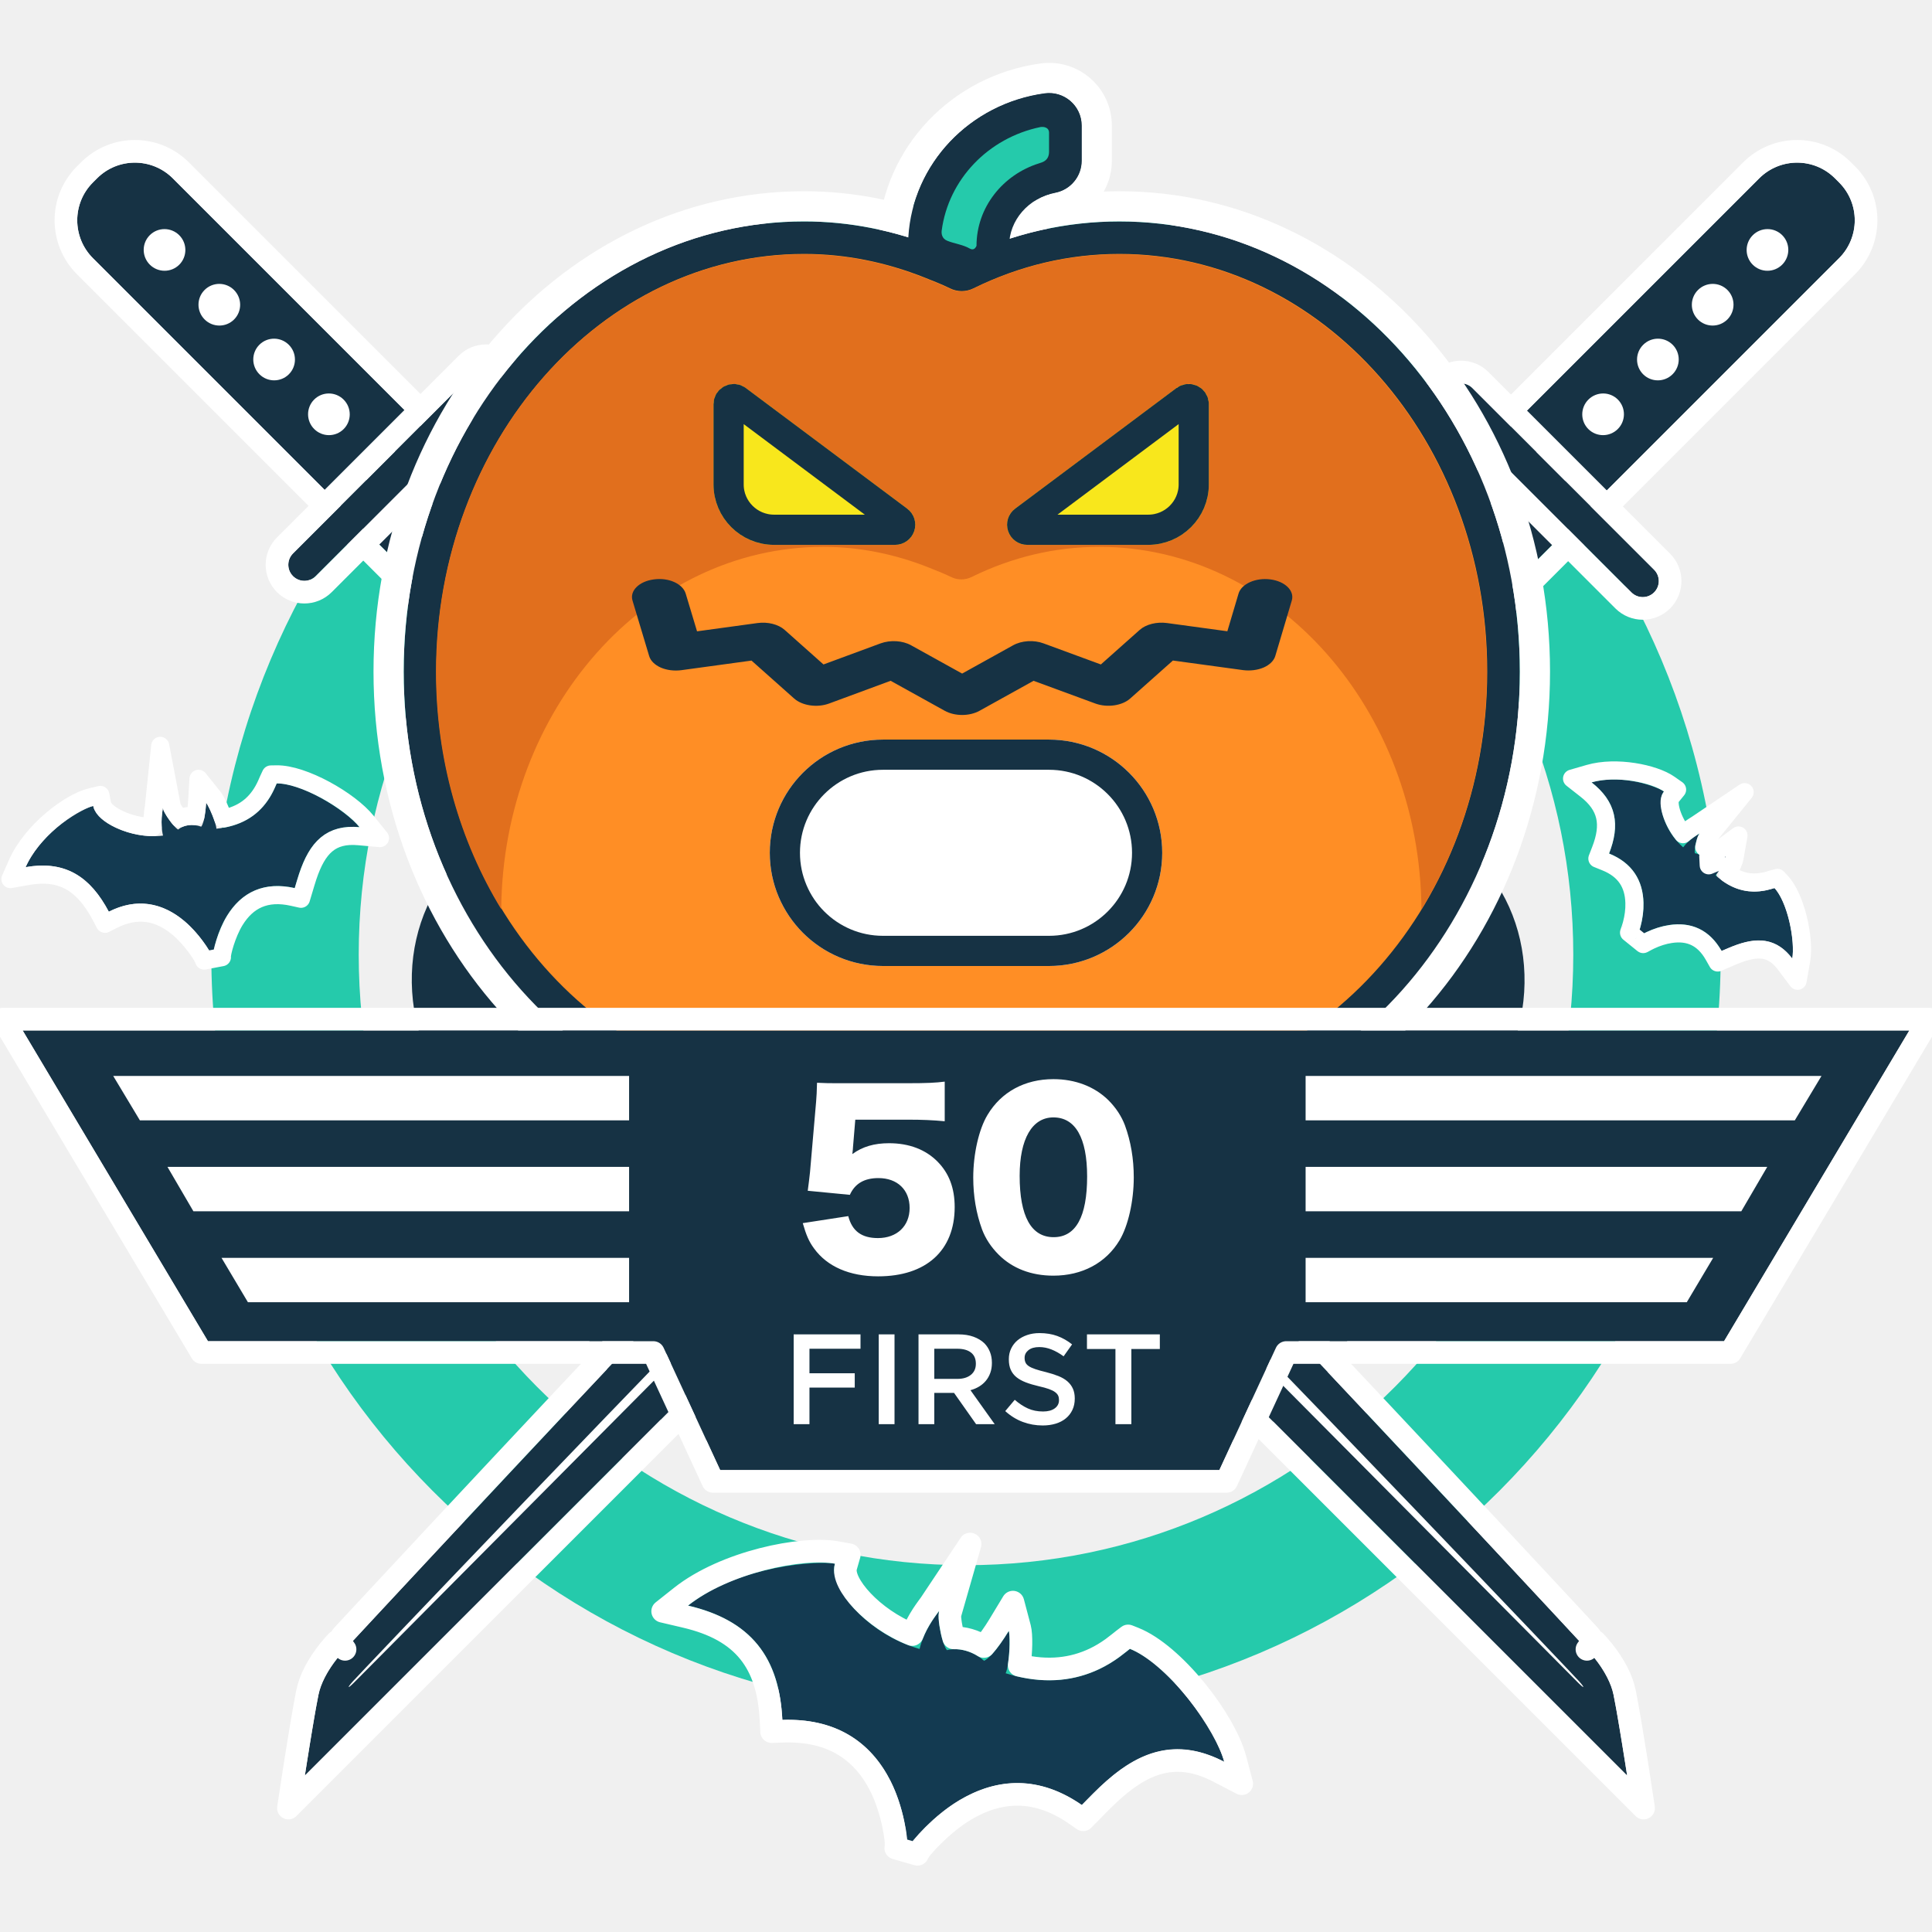
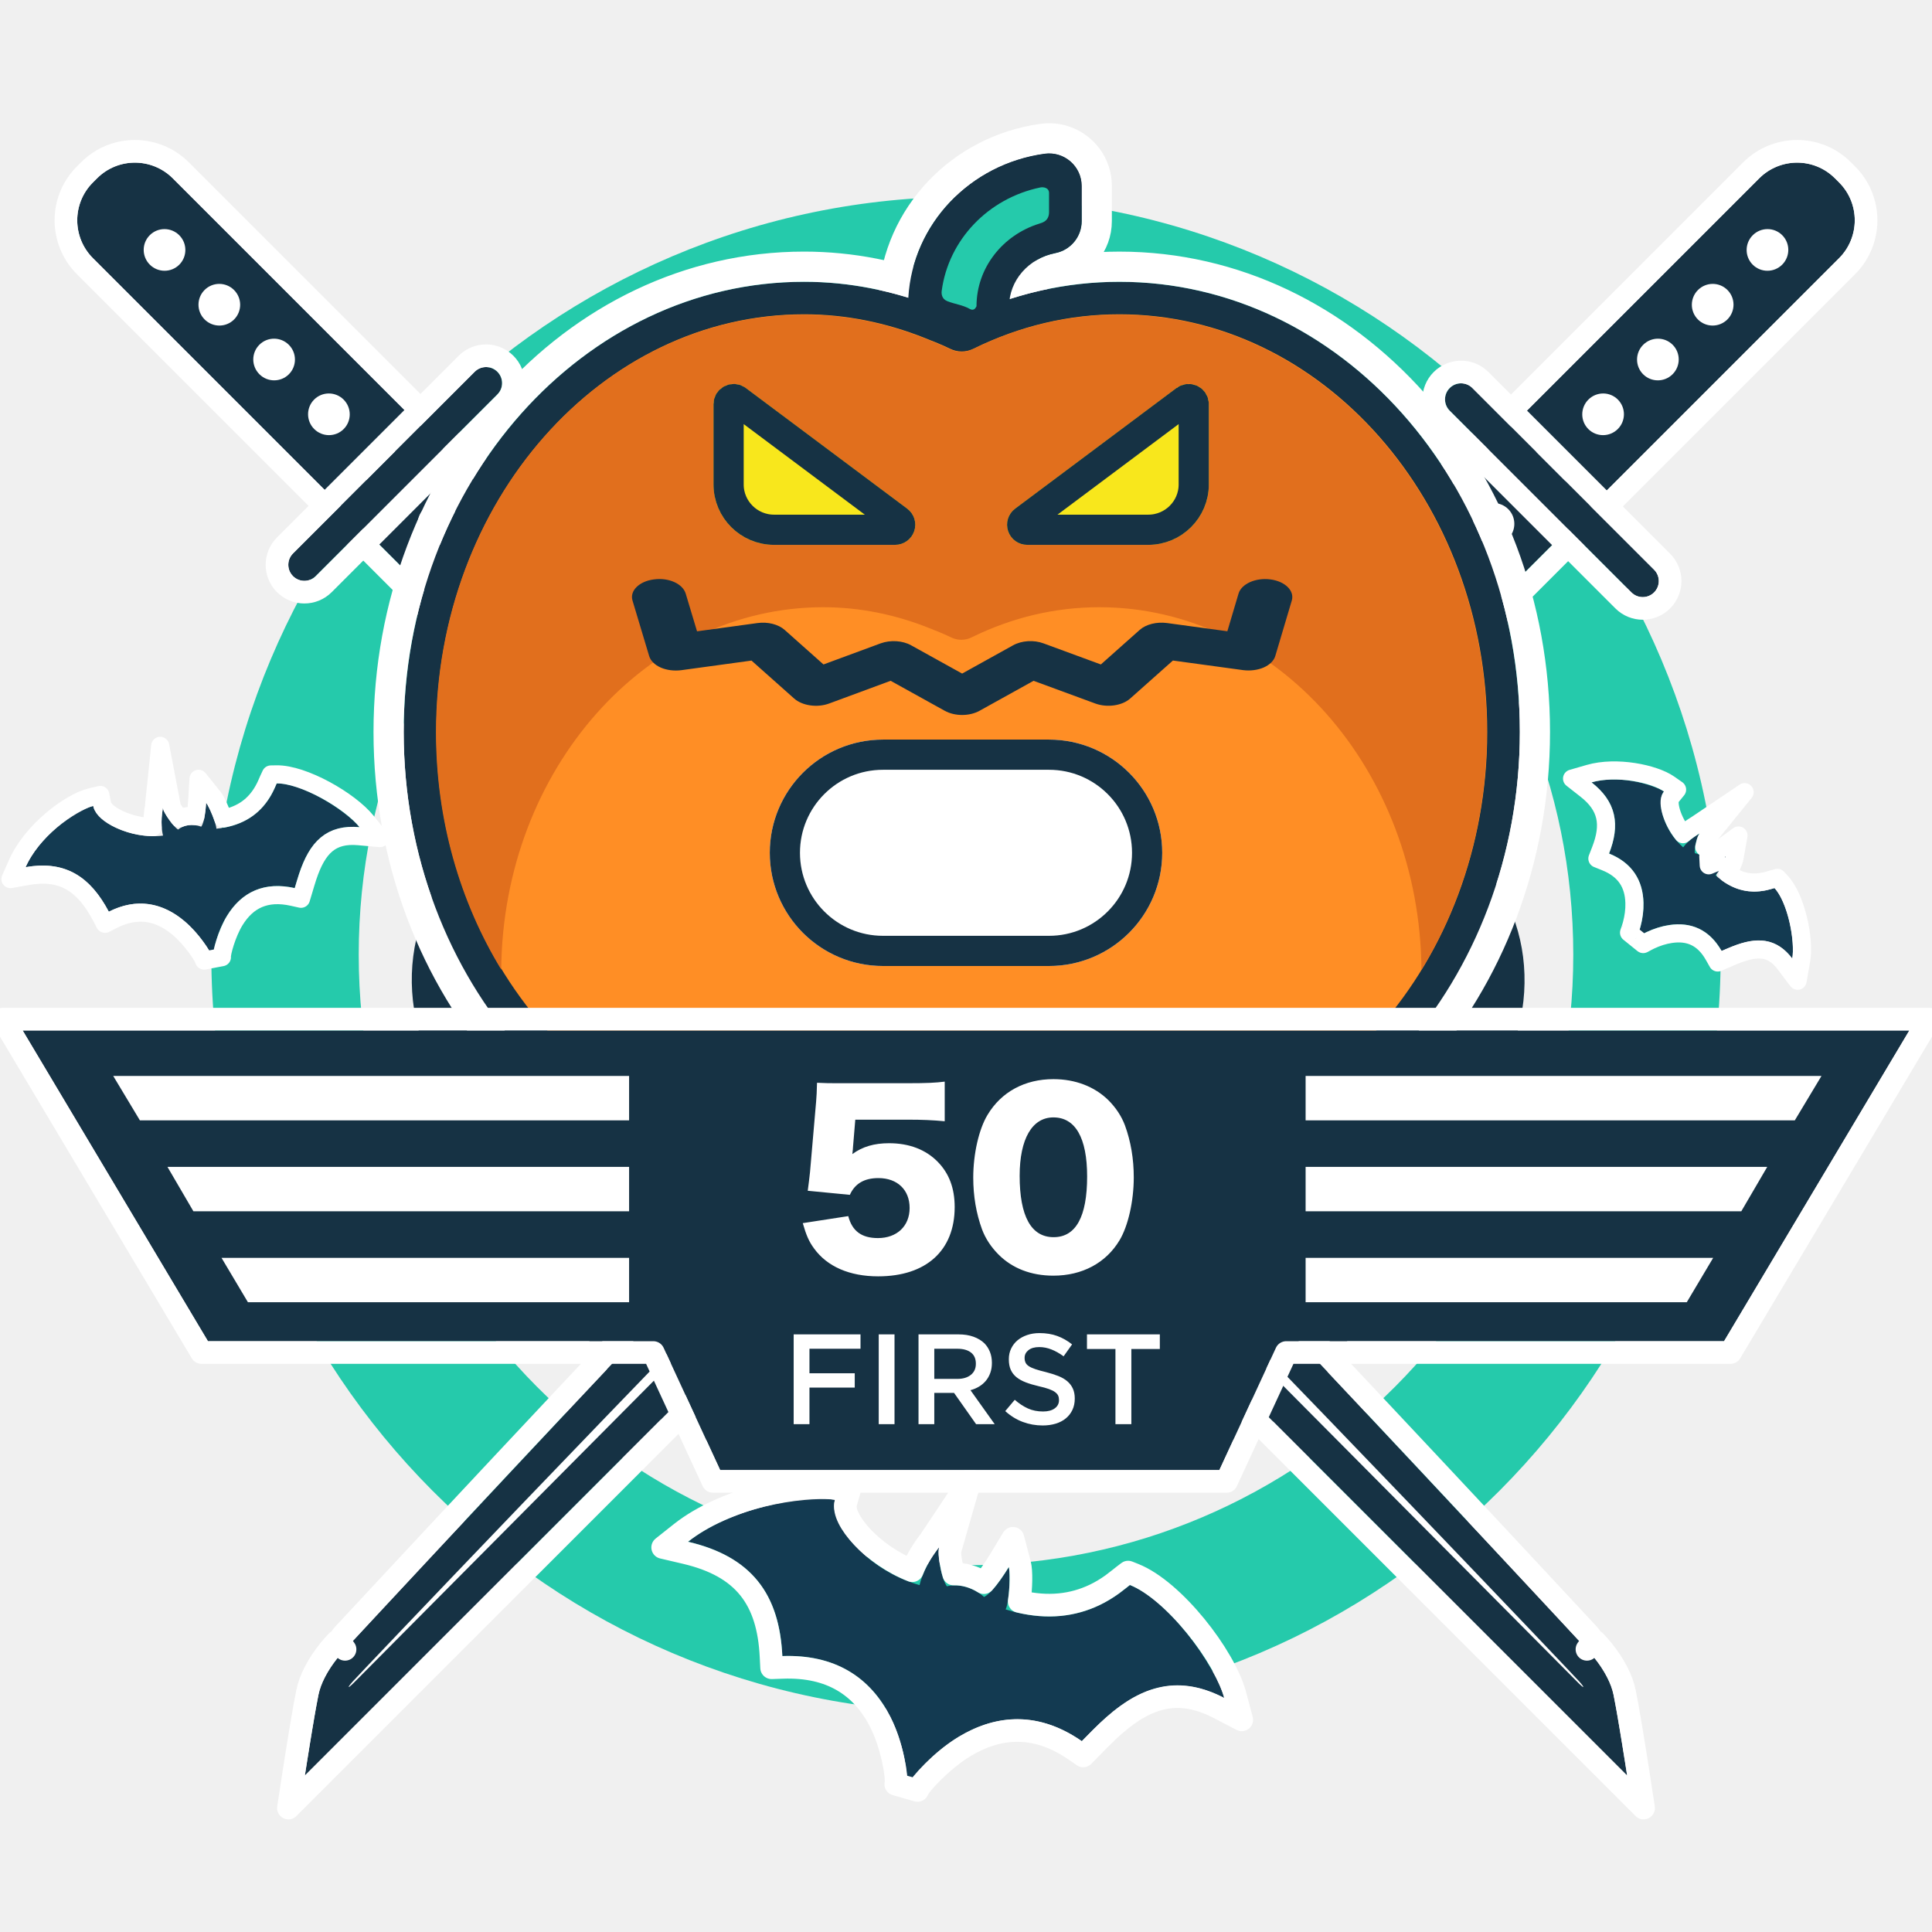
<svg xmlns="http://www.w3.org/2000/svg" xmlns:xlink="http://www.w3.org/1999/xlink" width="128" height="128" viewBox="0 0 128 128">
  <defs>
-     <path id="a" d="M62.861,64.463 C61.961,64.026 60.957,64.077 60.299,64.463 C59.811,64.087 59.09,62.581 59.09,62.102 C59.016,62.334 58.481,63.494 58.537,64.886 C54.835,64.886 51.589,62.569 51.589,61 C50.481,61.111 45.525,62.824 43,66.352 C47.667,66.124 49.891,68.374 51.094,71.91 C58.658,69.452 61.407,77.414 61.407,78 C61.407,77.473 64.421,69.383 71.721,71.862 C72.993,69.526 74.946,65.481 80,66.509 C78.942,64.741 74.8,61.323 71.93,61.036 C71.409,61.737 69.519,64.974 64.463,64.862 C64.559,64.242 64.104,62.462 63.89,62.103 C63.753,62.606 63.321,64.057 62.861,64.463 Z" />
+     <path id="a" d="M62.861,60.233 C61.961,59.796 60.957,59.847 60.299,60.233 C59.811,59.857 59.09,58.351 59.09,57.872 C59.016,58.104 58.481,59.264 58.537,60.656 C54.835,60.656 51.589,58.339 51.589,56.77 C50.481,56.881 45.525,58.594 43,62.122 C47.667,61.894 49.891,64.144 51.094,67.68 C58.658,65.222 61.407,73.184 61.407,73.77 C61.407,73.243 64.421,65.153 71.721,67.632 C72.993,65.296 74.946,61.251 80,62.279 C78.942,60.511 74.8,57.093 71.93,56.806 C71.409,57.507 69.519,60.744 64.463,60.632 C64.559,60.012 64.104,58.232 63.89,57.873 C63.753,58.376 63.321,59.827 62.861,60.233 Z" />
    <path id="b" d="M111.977,12.022 C111.673,11.638 111.228,11.458 110.867,11.504 C110.729,11.231 110.713,10.387 110.807,10.165 C110.729,10.258 110.269,10.687 110.02,11.344 C108.416,10.595 107.466,8.864 107.774,8.137 C107.272,7.965 104.788,7.756 103,8.88 C105.067,9.718 105.588,11.21 105.414,13.092 C109.174,13.484 108.799,17.729 108.684,18 C108.788,17.756 111.685,14.617 114.36,17.243 C115.371,16.418 117.013,14.939 119,16.438 C118.89,15.404 117.767,12.983 116.58,12.269 C116.216,12.488 114.761,13.606 112.592,12.531 C112.756,12.264 112.909,11.347 112.887,11.137 C112.729,11.342 112.256,11.927 111.977,12.022 Z" />
    <path id="c" d="M13.221,10.229 C12.841,9.729 12.285,9.496 11.833,9.555 C11.662,9.2 11.641,8.103 11.759,7.815 C11.662,7.935 11.087,8.493 10.775,9.347 C8.77,8.373 7.582,6.124 7.968,5.179 C7.34,4.954 4.235,4.682 2,6.143 C4.584,7.233 5.235,9.174 5.017,11.62 C9.718,12.129 9.249,17.647 9.105,18 C9.235,17.683 12.856,13.602 16.2,17.016 C17.463,15.943 19.516,14.02 22,15.969 C21.862,14.626 20.459,11.478 18.975,10.55 C18.52,10.835 16.701,12.288 13.99,10.89 C14.195,10.543 14.386,9.351 14.358,9.078 C14.161,9.345 13.57,10.105 13.221,10.229 Z" />
    <path id="d" d="M5.12,3.553 C5.12,1.591 6.707,0 8.664,0 L9.059,0 C11.016,0 12.603,1.59 12.603,3.553 L12.603,47.784 L5.12,47.784 L5.12,3.553 Z" />
    <path id="e" d="M0,0 L6.302,0 C6.302,0 6.165,16.61 5.504,42.956 C4.843,69.302 4.032,90.533 4.032,90.533 C4.032,90.533 4.032,92.57 3.151,93.904 C2.27,95.239 0,98.332 0,98.332 L0,0 Z" />
    <rect id="f" width="17.723" height="1.975" y="47.389" rx=".987" />
    <path id="g" d="M5.12,3.553 C5.12,1.591 6.707,0 8.664,0 L9.059,0 C11.016,0 12.603,1.59 12.603,3.553 L12.603,47.784 L5.12,47.784 L5.12,3.553 Z" />
    <path id="h" d="M0,0 L6.302,0 C6.302,0 6.165,16.61 5.504,42.956 C4.843,69.302 4.032,90.533 4.032,90.533 C4.032,90.533 4.032,92.57 3.151,93.904 C2.27,95.239 0,98.332 0,98.332 L0,0 Z" />
    <rect id="i" width="17.723" height="1.975" y="47.389" rx=".987" />
    <rect id="j" width="19.149" height="2.126" x=".461" y=".654" rx="1.063" />
    <rect id="k" width="19.149" height="2.126" x=".536" y=".361" rx="1.063" />
    <path id="l" d="M44.92,4.6 C44.92,5.63 44.189,6.516 43.175,6.714 C41.394,7.061 40.114,8.543 40.114,10.234 L40.114,10.598 C40.114,12.152 38.513,13.195 37.085,12.571 C36.475,12.304 35.808,12.075 35.005,11.848 C34.029,11.572 33.376,10.656 33.437,9.647 C33.729,4.783 37.531,0.81 42.464,0.132 C43.763,-0.046 44.92,0.959 44.92,2.266 L44.92,4.6 Z" />
    <path id="m" d="M36.976,11.031 C40.294,9.43 43.812,8.616 47.42,8.616 C62.118,8.616 73.95,22.051 73.95,38.44 C73.95,54.829 62.118,68.265 47.42,68.265 L26.533,68.265 C11.835,68.265 0.003,54.83 0.003,38.44 C0.003,22.051 11.835,8.615 26.533,8.615 C29.524,8.615 32.481,9.203 35.362,10.352 C36.235,10.7 36.592,10.848 36.976,11.031 Z" />
-     <path id="n" d="M41.314,30.044 C40.738,30.044 40.228,29.677 40.046,29.133 C39.863,28.589 40.051,27.989 40.512,27.645 L51.206,19.651 C51.611,19.346 52.155,19.302 52.606,19.524 C53.059,19.751 53.345,20.211 53.345,20.716 L53.345,26.046 C53.345,28.25 51.546,30.044 49.334,30.044 L41.314,30.044 Z M32.56,30.044 L24.539,30.044 C22.328,30.044 20.529,28.25 20.529,26.046 L20.529,20.716 C20.529,20.211 20.815,19.751 21.268,19.524 C21.718,19.302 22.262,19.346 22.667,19.651 L33.361,27.645 C33.822,27.989 34.01,28.589 33.827,29.133 C33.646,29.677 33.135,30.044 32.56,30.044 Z" />
+     <path id="n" d="M41.314,26.044 C40.738,26.044 40.228,25.677 40.046,25.133 C39.863,24.589 40.051,23.989 40.512,23.645 L51.206,15.651 C51.611,15.346 52.155,15.302 52.606,15.524 C53.059,15.751 53.345,16.211 53.345,16.716 L53.345,22.046 C53.345,24.25 51.546,26.044 49.334,26.044 L41.314,26.044 Z M32.56,26.044 L24.539,26.044 C22.328,26.044 20.529,24.25 20.529,22.046 L20.529,16.716 C20.529,16.211 20.815,15.751 21.268,15.524 C21.718,15.302 22.262,15.346 22.667,15.651 L33.361,23.645 C33.822,23.989 34.01,24.589 33.827,25.133 C33.646,25.677 33.135,26.044 32.56,26.044 Z" />
    <path id="o" d="M84.736,83.858 L114.223,83.858 L126.5,63.27 L1.5,63.27 L13.777,83.858 L43.764,83.858 L47.713,92.395 L80.787,92.395 L84.736,83.858 Z" />
    <rect id="p" width="26" height="15" rx="7.5" />
  </defs>
  <g fill="none" fill-rule="evenodd">
    <rect width="128" height="128" />
    <g transform="translate(0 5)">
      <g fill-rule="nonzero" transform="translate(1 8.034)">
        <path fill="#25CAAB" d="M63,90.664 C85.211,90.664 103.234,72.563 103.234,50.215 C103.234,27.866 85.211,9.766 63,9.766 C40.789,9.766 22.766,27.866 22.766,50.215 C22.766,72.563 40.789,90.664 63,90.664 Z M63,100.429 C35.386,100.429 13,77.947 13,50.215 C13,22.482 35.386,0 63,0 C90.614,0 113,22.482 113,50.215 C113,77.947 90.614,100.429 63,100.429 Z" />
        <g transform="translate(0 31.966)" stroke-linecap="round" stroke-linejoin="round">
-           <g transform="rotate(16 61.5 69.5)">
+           <g transform="rotate(16 61.5 65.27)">
            <use fill="#133A51" fill-rule="evenodd" xlink:href="#a" />
-             <path stroke="#FFFFFF" stroke-width="1.5" d="M62.583,63.556 C62.774,63.162 63,62.518 63.166,61.907 L63.628,60.199 L64.534,61.719 C64.777,62.127 65.072,63.236 65.18,64.105 C67.148,64.019 68.664,63.37 69.854,62.322 C70.207,62.01 70.512,61.679 70.795,61.32 C70.961,61.109 71.368,60.535 71.329,60.588 L71.582,60.248 L72.005,60.29 C74.811,60.57 79.259,63.809 80.644,66.124 L81.516,67.583 L79.85,67.244 C76.96,66.656 75.097,67.759 73.483,70.284 C73.289,70.586 73.101,70.905 72.894,71.277 C72.813,71.422 72.732,71.569 72.629,71.759 C72.502,71.994 72.434,72.121 72.379,72.221 L72.077,72.776 L71.48,72.573 C68.567,71.583 66.237,72.328 64.374,74.317 C63.173,75.599 62.157,77.631 62.157,78 L60.657,78 C60.657,77.572 59.715,75.59 58.538,74.324 C56.719,72.367 54.363,71.636 51.326,72.623 L50.623,72.851 L50.384,72.151 C49.153,68.537 47,66.907 43.037,67.101 L41.488,67.177 L42.39,65.916 C44.55,62.898 49.166,60.49 51.514,60.254 L52.339,60.171 L52.339,61 C52.339,62.129 54.999,63.838 57.809,64.102 C57.854,63.615 57.955,63.137 58.098,62.665 C58.191,62.357 58.4,61.796 58.376,61.874 L59.84,57.281 L59.84,62.102 C59.84,62.31 60.207,63.096 60.506,63.557 C61.146,63.355 61.882,63.352 62.583,63.556 Z" />
+             <path stroke="#FFFFFF" stroke-width="1.5" d="M62.583,59.326 C62.774,58.932 63,58.288 63.166,57.677 L63.628,55.969 L64.534,57.489 C64.777,57.897 65.072,59.006 65.18,59.875 C67.148,59.789 68.664,59.14 69.854,58.092 C70.207,57.78 70.512,57.449 70.795,57.09 C70.961,56.879 71.368,56.305 71.329,56.358 L71.582,56.018 L72.005,56.06 C74.811,56.34 79.259,59.579 80.644,61.894 L81.516,63.353 L79.85,63.014 C76.96,62.426 75.097,63.529 73.483,66.054 C73.289,66.356 73.101,66.675 72.894,67.047 C72.813,67.192 72.732,67.339 72.629,67.529 C72.502,67.764 72.434,67.891 72.379,67.991 L72.077,68.546 L71.48,68.343 C68.567,67.353 66.237,68.098 64.374,70.087 C63.173,71.369 62.157,73.401 62.157,73.77 L60.657,73.77 C60.657,73.342 59.715,71.36 58.538,70.094 C56.719,68.137 54.363,67.406 51.326,68.393 L50.623,68.621 L50.384,67.921 C49.153,64.307 47,62.677 43.037,62.871 L41.488,62.947 L42.39,61.686 C44.55,58.668 49.166,56.26 51.514,56.024 L52.339,55.941 L52.339,56.77 C52.339,57.899 54.999,59.608 57.809,59.872 C57.854,59.385 57.955,58.907 58.098,58.435 C58.191,58.127 58.4,57.566 58.376,57.644 L59.84,53.051 L59.84,57.872 C59.84,58.08 60.207,58.866 60.506,59.327 C61.146,59.125 61.882,59.122 62.583,59.326 Z" />
          </g>
          <g transform="rotate(16 111 13)">
            <use fill="#133A51" fill-rule="evenodd" xlink:href="#b" />
            <path stroke="#FFFFFF" stroke-width="1.2" d="M112.013,11.239 C112.173,11.352 112.321,11.49 112.447,11.65 L111.977,12.022 L111.783,11.454 C111.81,11.445 111.9,11.36 112.013,11.239 Z M112.013,11.239 C112.136,11.107 112.287,10.933 112.411,10.771 L113.326,9.58 L113.483,11.074 C113.508,11.304 113.442,11.781 113.338,12.198 C114.238,12.52 115.014,12.43 115.728,12.075 C115.835,12.022 115.934,11.966 116.039,11.901 C116.084,11.874 116.238,11.775 116.271,11.755 L116.58,11.569 L116.889,11.755 C118.121,12.496 119.445,14.959 119.597,16.374 L119.744,17.75 L118.639,16.917 C117.529,16.08 116.584,16.269 115.331,17.231 C115.236,17.303 115.14,17.38 115.027,17.472 C114.968,17.52 114.772,17.681 114.739,17.708 L114.323,18.047 L113.94,17.671 C112.952,16.702 111.913,16.588 110.806,17.092 C110.387,17.282 109.984,17.553 109.634,17.861 C109.419,18.049 109.224,18.265 109.236,18.234 L108.132,17.766 C108.127,17.777 108.156,17.484 108.151,17.184 C108.143,16.711 108.073,16.222 107.93,15.772 C107.553,14.579 106.752,13.835 105.352,13.689 L104.762,13.627 L104.816,13.037 C104.986,11.2 104.423,10.104 102.775,9.436 L101.689,8.995 L102.681,8.372 C104.278,7.368 106.834,7.18 107.969,7.57 L108.578,7.779 L108.326,8.372 C108.164,8.755 108.811,9.845 109.77,10.509 C109.793,10.472 109.817,10.436 109.841,10.399 C110.022,10.132 110.665,9.401 110.348,9.779 L112.927,6.708 L111.36,10.4 C111.34,10.445 111.342,10.718 111.358,10.942 C111.587,10.996 111.81,11.097 112.013,11.239 Z" />
          </g>
          <g transform="rotate(-33 12 11.5)">
            <use fill="#133A51" fill-rule="evenodd" xlink:href="#c" />
            <path stroke="#FFFFFF" stroke-width="1.2" d="M13.281,9.435 C13.457,9.25 13.685,8.979 13.876,8.721 L14.798,7.472 L14.955,9.017 C14.986,9.322 14.883,10.023 14.736,10.574 C15.958,11.071 17.007,10.96 17.969,10.463 C18.106,10.392 18.234,10.317 18.368,10.231 C18.426,10.193 18.618,10.066 18.657,10.041 L18.975,9.842 L19.293,10.041 C20.786,10.974 22.414,14.124 22.597,15.907 L22.741,17.313 L21.63,16.441 C20.182,15.306 18.942,15.565 17.331,16.85 C17.212,16.945 17.091,17.046 16.948,17.167 C16.874,17.229 16.629,17.438 16.588,17.473 L16.162,17.835 L15.771,17.436 C14.491,16.129 13.136,15.974 11.703,16.651 C10.767,17.094 9.741,18.029 9.661,18.227 L8.55,17.773 C8.649,17.53 8.626,16.101 8.304,15.043 C7.813,13.428 6.762,12.412 4.953,12.216 L4.368,12.153 L4.42,11.566 C4.639,9.098 3.895,7.594 1.767,6.696 L0.728,6.258 L1.672,5.641 C3.631,4.36 6.787,4.119 8.17,4.614 L8.76,4.825 L8.523,5.405 C8.27,6.025 9.182,7.607 10.507,8.5 C10.558,8.408 10.613,8.318 10.67,8.229 C10.8,8.029 10.937,7.848 11.083,7.675 C11.158,7.587 11.296,7.434 11.292,7.438 L13.859,4.26 L12.315,8.042 C12.272,8.147 12.274,8.634 12.311,8.977 C12.653,9.041 12.988,9.2 13.281,9.435 Z" />
          </g>
        </g>
        <path fill="#163244" d="M61.572,57.869 L61.588,71.63 C61.588,71.63 61.9,77.089 54.559,81.346 C48.916,84.617 41.829,82.421 38.317,76.312 C36.392,72.962 35.922,68.768 37.042,65.229 C33.43,64.433 30.048,61.928 28.122,58.578 C24.61,52.469 26.26,45.207 31.903,41.935 C39.439,37.566 44.559,40.83 44.559,40.83 L55.9,47.686 C55.631,48.48 55.485,49.33 55.485,50.215 C55.485,51.084 55.626,51.92 55.886,52.701 C55.07,52.235 54.037,52.204 53.165,52.709 C51.857,53.468 51.409,55.147 52.164,56.461 C52.919,57.774 54.591,58.224 55.899,57.466 C56.741,56.978 57.227,56.108 57.265,55.2 C58.348,56.52 59.853,57.479 61.572,57.869 Z M70.651,47.558 L81.728,40.86 C81.728,40.86 86.849,37.597 94.385,41.966 C100.027,45.238 101.677,52.5 98.165,58.609 C96.239,61.958 92.858,64.464 89.245,65.26 C90.365,68.799 89.896,72.993 87.97,76.343 C84.458,82.452 77.371,84.648 71.729,81.376 C64.387,77.12 64.699,71.661 64.699,71.661 L64.715,57.932 C66.417,57.619 67.926,56.751 69.051,55.523 C69.17,56.322 69.637,57.061 70.388,57.497 C71.696,58.255 73.368,57.805 74.123,56.491 C74.878,55.178 74.43,53.498 73.122,52.74 C72.372,52.305 71.503,52.268 70.755,52.563 C70.986,51.821 71.11,51.033 71.11,50.215 C71.11,49.282 70.948,48.387 70.651,47.558 Z M57.332,45.149 L46.016,38.862 C46.016,38.862 40.642,36.04 40.642,27.301 C40.642,20.758 46.079,15.692 53.103,15.692 C56.954,15.692 60.806,17.381 63.298,20.125 C65.79,17.381 69.642,15.692 73.493,15.692 C80.517,15.692 85.954,20.758 85.954,27.301 C85.954,35.814 81.091,38.273 81.091,38.273 L69.243,45.124 C68.162,43.852 66.684,42.931 65.001,42.556 C65.63,42.052 66.032,41.277 66.032,40.407 C66.032,38.89 64.808,37.661 63.298,37.661 C61.788,37.661 60.564,38.89 60.564,40.407 C60.564,41.277 60.966,42.052 61.595,42.556 C59.901,42.934 58.415,43.864 57.332,45.149 Z M63.298,54.53 C60.925,54.53 59.001,52.598 59.001,50.215 C59.001,47.831 60.925,45.899 63.298,45.899 C65.671,45.899 67.595,47.831 67.595,50.215 C67.595,52.598 65.671,54.53 63.298,54.53 Z" />
      </g>
      <g transform="rotate(-45 15.968 6.576)">
        <use fill="#163244" xlink:href="#d" />
        <path stroke="#FFFFFF" stroke-width="1.5" d="M4.37,3.553 C4.37,1.177 6.292,-0.75 8.664,-0.75 L9.059,-0.75 C11.431,-0.75 13.353,1.176 13.353,3.553 L13.353,48.534 L4.37,48.534 L4.37,3.553 Z" />
        <path fill="#FFFFFF" d="M8.862,7.898 C8.1,7.898 7.483,7.279 7.483,6.516 C7.483,5.753 8.1,5.134 8.862,5.134 C9.623,5.134 10.24,5.753 10.24,6.516 C10.24,7.279 9.623,7.898 8.862,7.898 Z M8.862,13.032 C8.1,13.032 7.483,12.413 7.483,11.65 C7.483,10.886 8.1,10.268 8.862,10.268 C9.623,10.268 10.24,10.886 10.24,11.65 C10.24,12.413 9.623,13.032 8.862,13.032 Z M8.862,18.166 C8.1,18.166 7.483,17.547 7.483,16.784 C7.483,16.02 8.1,15.401 8.862,15.401 C9.623,15.401 10.24,16.02 10.24,16.784 C10.24,17.547 9.623,18.166 8.862,18.166 Z M8.862,23.3 C8.1,23.3 7.483,22.681 7.483,21.917 C7.483,21.154 8.1,20.535 8.862,20.535 C9.623,20.535 10.24,21.154 10.24,21.917 C10.24,22.681 9.623,23.3 8.862,23.3 Z M8.862,28.433 C8.1,28.433 7.483,27.815 7.483,27.051 C7.483,26.288 8.1,25.669 8.862,25.669 C9.623,25.669 10.24,26.288 10.24,27.051 C10.24,27.815 9.623,28.433 8.862,28.433 Z M8.862,33.567 C8.1,33.567 7.483,32.948 7.483,32.185 C7.483,31.422 8.1,30.803 8.862,30.803 C9.623,30.803 10.24,31.422 10.24,32.185 C10.24,32.948 9.623,33.567 8.862,33.567 Z M8.862,38.701 C8.1,38.701 7.483,38.082 7.483,37.319 C7.483,36.555 8.1,35.937 8.862,35.937 C9.623,35.937 10.24,36.555 10.24,37.319 C10.24,38.082 9.623,38.701 8.862,38.701 Z M8.862,43.835 C8.1,43.835 7.483,43.216 7.483,42.453 C7.483,41.689 8.1,41.07 8.862,41.07 C9.623,41.07 10.24,41.689 10.24,42.453 C10.24,43.216 9.623,43.835 8.862,43.835 Z" />
        <g transform="translate(5.908 48.179)">
          <g stroke-linecap="round" stroke-linejoin="round">
            <use fill="#163244" xlink:href="#e" />
            <path stroke="#FFFFFF" stroke-width="1.5" d="M-0.75,-0.75 L7.058,-0.75 L7.052,0.006 C7.05,0.136 7.048,0.393 7.044,0.773 C7.038,1.405 7.03,2.154 7.02,3.016 C6.991,5.478 6.952,8.351 6.9,11.61 C6.754,20.919 6.543,31.446 6.254,42.975 C6.154,46.95 6.048,50.947 5.935,54.948 C5.683,63.927 5.412,72.528 5.142,80.45 C5.047,83.223 4.959,85.713 4.88,87.882 C4.853,88.642 4.828,89.307 4.807,89.873 C4.794,90.212 4.786,90.444 4.032,90.533 L4.782,90.533 C4.782,90.699 4.769,90.972 4.732,91.317 C4.67,91.892 4.559,92.469 4.383,93.015 C4.228,93.498 4.029,93.936 3.777,94.318 C3.48,94.767 3.018,95.43 2.43,96.253 C2.394,96.304 2.394,96.304 2.357,96.355 C1.974,96.892 1.563,97.461 1.153,98.025 C0.906,98.364 0.714,98.626 0.605,98.776 L-0.75,100.622 L-0.75,-0.75 Z" />
          </g>
          <path fill="#FFFFFF" d="M2.363,0 L3.491,0 C3.491,0 3.345,15.817 3.097,40.576 C2.85,65.335 2.2,91.112 2.165,91.686 C2.13,92.26 2.055,92.292 2.055,91.67 C2.055,90.469 2.363,0 2.363,0 Z" />
        </g>
        <g>
          <use fill="#163244" xlink:href="#f" />
          <rect width="19.223" height="3.475" x="-.75" y="46.639" stroke="#FFFFFF" stroke-width="1.5" rx="1.737" />
        </g>
      </g>
      <g transform="scale(-1 1) rotate(-45 -48.032 161.086)">
        <use fill="#163244" xlink:href="#g" />
        <path stroke="#FFFFFF" stroke-width="1.5" d="M4.37,3.553 C4.37,1.177 6.292,-0.75 8.664,-0.75 L9.059,-0.75 C11.431,-0.75 13.353,1.176 13.353,3.553 L13.353,48.534 L4.37,48.534 L4.37,3.553 Z" />
        <path fill="#FFFFFF" d="M8.862,7.898 C8.1,7.898 7.483,7.279 7.483,6.516 C7.483,5.753 8.1,5.134 8.862,5.134 C9.623,5.134 10.24,5.753 10.24,6.516 C10.24,7.279 9.623,7.898 8.862,7.898 Z M8.862,13.032 C8.1,13.032 7.483,12.413 7.483,11.65 C7.483,10.886 8.1,10.268 8.862,10.268 C9.623,10.268 10.24,10.886 10.24,11.65 C10.24,12.413 9.623,13.032 8.862,13.032 Z M8.862,18.166 C8.1,18.166 7.483,17.547 7.483,16.784 C7.483,16.02 8.1,15.401 8.862,15.401 C9.623,15.401 10.24,16.02 10.24,16.784 C10.24,17.547 9.623,18.166 8.862,18.166 Z M8.862,23.3 C8.1,23.3 7.483,22.681 7.483,21.917 C7.483,21.154 8.1,20.535 8.862,20.535 C9.623,20.535 10.24,21.154 10.24,21.917 C10.24,22.681 9.623,23.3 8.862,23.3 Z M8.862,28.433 C8.1,28.433 7.483,27.815 7.483,27.051 C7.483,26.288 8.1,25.669 8.862,25.669 C9.623,25.669 10.24,26.288 10.24,27.051 C10.24,27.815 9.623,28.433 8.862,28.433 Z M8.862,33.567 C8.1,33.567 7.483,32.948 7.483,32.185 C7.483,31.422 8.1,30.803 8.862,30.803 C9.623,30.803 10.24,31.422 10.24,32.185 C10.24,32.948 9.623,33.567 8.862,33.567 Z M8.862,38.701 C8.1,38.701 7.483,38.082 7.483,37.319 C7.483,36.555 8.1,35.937 8.862,35.937 C9.623,35.937 10.24,36.555 10.24,37.319 C10.24,38.082 9.623,38.701 8.862,38.701 Z M8.862,43.835 C8.1,43.835 7.483,43.216 7.483,42.453 C7.483,41.689 8.1,41.07 8.862,41.07 C9.623,41.07 10.24,41.689 10.24,42.453 C10.24,43.216 9.623,43.835 8.862,43.835 Z" />
        <g transform="translate(5.908 48.179)">
          <g stroke-linecap="round" stroke-linejoin="round">
            <use fill="#163244" xlink:href="#h" />
            <path stroke="#FFFFFF" stroke-width="1.5" d="M-0.75,-0.75 L7.058,-0.75 L7.052,0.006 C7.05,0.136 7.048,0.393 7.044,0.773 C7.038,1.405 7.03,2.154 7.02,3.016 C6.991,5.478 6.952,8.351 6.9,11.61 C6.754,20.919 6.543,31.446 6.254,42.975 C6.154,46.95 6.048,50.947 5.935,54.948 C5.683,63.927 5.412,72.528 5.142,80.45 C5.047,83.223 4.959,85.713 4.88,87.882 C4.853,88.642 4.828,89.307 4.807,89.873 C4.794,90.212 4.786,90.444 4.032,90.533 L4.782,90.533 C4.782,90.699 4.769,90.972 4.732,91.317 C4.67,91.892 4.559,92.469 4.383,93.015 C4.228,93.498 4.029,93.936 3.777,94.318 C3.48,94.767 3.018,95.43 2.43,96.253 C2.394,96.304 2.394,96.304 2.357,96.355 C1.974,96.892 1.563,97.461 1.153,98.025 C0.906,98.364 0.714,98.626 0.605,98.776 L-0.75,100.622 L-0.75,-0.75 Z" />
          </g>
          <path fill="#FFFFFF" d="M2.363,0 L3.491,0 C3.491,0 3.345,15.817 3.097,40.576 C2.85,65.335 2.2,91.112 2.165,91.686 C2.13,92.26 2.055,92.292 2.055,91.67 C2.055,90.469 2.363,0 2.363,0 Z" />
        </g>
        <g>
          <use fill="#163244" xlink:href="#i" />
          <rect width="19.223" height="3.475" x="-.75" y="46.639" stroke="#FFFFFF" stroke-width="1.5" rx="1.737" />
        </g>
      </g>
-       <g transform="translate(18 1)">
-         <g transform="matrix(-1 0 0 1 94 16.615)">
+       <g transform="translate(18 5)">
+         <g transform="matrix(-1 0 0 1 94 12.615)">
          <g transform="rotate(-45 19.442 6.82)">
            <use fill="#163244" xlink:href="#j" />
            <rect width="20.649" height="3.626" x="-.289" y="-.096" stroke="#FFFFFF" stroke-width="1.5" rx="1.813" />
          </g>
          <g transform="scale(-1 1) rotate(-45 -28.967 120.9)">
            <use fill="#163244" xlink:href="#k" />
            <rect width="20.649" height="3.626" x="-.214" y="-.389" stroke="#FFFFFF" stroke-width="1.5" rx="1.813" />
          </g>
        </g>
        <g fill-rule="nonzero" transform="translate(8.743 .054)">
          <use fill="#163244" fill-rule="evenodd" xlink:href="#l" />
          <path stroke="#FFFFFF" stroke-width="2" d="M45.92,4.6 C45.92,6.109 44.849,7.406 43.366,7.695 C42.048,7.952 41.114,9.029 41.114,10.234 L41.114,10.598 C41.114,12.875 38.772,14.4 36.684,13.487 C36.13,13.245 35.509,13.029 34.733,12.81 C33.305,12.407 32.35,11.066 32.439,9.587 C32.759,4.254 36.914,-0.114 42.328,-0.858 C44.227,-1.119 45.92,0.352 45.92,2.266 L45.92,4.6 Z" />
          <use fill="#163244" fill-rule="evenodd" xlink:href="#m" />
          <path stroke="#FFFFFF" stroke-width="2" d="M36.969,9.929 C40.298,8.396 43.817,7.616 47.42,7.616 C62.658,7.616 74.95,21.477 74.95,38.44 C74.95,55.403 62.658,69.265 47.42,69.265 L26.533,69.265 C11.295,69.265 -0.997,55.403 -0.997,38.44 C-0.997,21.477 11.295,7.615 26.533,7.615 C29.64,7.615 32.723,8.223 35.732,9.423 C36.328,9.66 36.685,9.806 36.969,9.929 Z" />
          <path fill="#163244" d="M44.92,4.6 C44.92,5.63 44.189,6.516 43.175,6.714 C41.394,7.061 40.114,8.543 40.114,10.234 L40.114,10.598 C40.114,12.152 38.513,13.195 37.085,12.571 C36.475,12.304 35.808,12.075 35.005,11.848 C34.029,11.572 33.376,10.656 33.437,9.647 C33.729,4.783 37.531,0.81 42.464,0.132 C43.763,-0.046 44.92,0.959 44.92,2.266 L44.92,4.6 Z" />
          <path fill="#FF8E25" d="M47.42,66.111 L26.533,66.111 C13.095,66.111 2.164,53.698 2.164,38.44 C2.164,23.183 13.095,10.769 26.533,10.769 C29.284,10.769 31.969,11.319 34.551,12.348 C34.556,12.35 34.561,12.352 34.566,12.355 C35.115,12.574 35.665,12.786 36.203,13.051 C36.689,13.291 37.264,13.291 37.75,13.051 C40.825,11.538 44.078,10.769 47.42,10.769 C60.857,10.769 71.789,23.183 71.789,38.44 C71.789,53.698 60.857,66.111 47.42,66.111 Z" />
          <path fill="#E16F1D" d="M6.465,54.181 C3.74,49.714 2.142,44.296 2.142,38.463 C2.142,23.205 13.074,10.792 26.511,10.792 C29.262,10.792 31.948,11.342 34.529,12.37 C34.534,12.373 34.539,12.375 34.544,12.377 C35.093,12.596 35.643,12.809 36.181,13.074 C36.668,13.313 37.242,13.313 37.728,13.074 C40.804,11.561 44.057,10.792 47.399,10.792 C60.836,10.792 71.767,23.205 71.767,38.463 C71.767,44.305 70.165,49.73 67.432,54.201 C67.334,40.935 57.8,30.176 46.094,30.176 C43.168,30.176 40.319,30.85 37.626,32.175 C37.2,32.385 36.697,32.385 36.271,32.175 C35.8,31.943 35.318,31.757 34.838,31.565 C34.833,31.563 34.829,31.561 34.824,31.559 C32.564,30.658 30.213,30.176 27.803,30.176 C16.103,30.176 6.573,40.924 6.465,54.181 Z" />
          <path fill="#25CAAB" d="M42.759,3.998 C42.759,3.465 42.759,3.046 42.759,2.739 C42.759,2.366 42.369,2.326 42.178,2.366 C38.734,3.082 36.093,5.831 35.646,9.226 C35.623,9.407 35.646,9.749 36.013,9.897 C36.502,10.095 37.039,10.147 37.505,10.412 C37.701,10.523 37.85,10.464 37.953,10.234 C37.953,7.685 39.696,5.518 42.1,4.767 C42.315,4.7 42.759,4.592 42.759,3.998 Z" />
          <g>
            <use fill="#F8E71C" fill-rule="evenodd" xlink:href="#n" />
-             <path stroke="#163244" stroke-width="2" d="M41.314,29.044 L49.334,29.044 C50.994,29.044 52.345,27.697 52.345,26.046 L52.345,20.716 C52.345,20.591 52.274,20.476 52.163,20.421 C52.046,20.363 51.906,20.375 51.805,20.451 L41.11,28.447 C40.995,28.532 40.949,28.68 40.995,28.816 C41.04,28.952 41.168,29.044 41.314,29.044 Z M32.56,29.044 C32.705,29.044 32.833,28.952 32.879,28.814 C32.924,28.68 32.878,28.532 32.762,28.446 L22.066,20.45 C21.967,20.375 21.827,20.363 21.715,20.419 C21.6,20.476 21.529,20.591 21.529,20.716 L21.529,26.046 C21.529,27.697 22.879,29.044 24.539,29.044 L32.56,29.044 Z" />
+             <path stroke="#163244" stroke-width="2" d="M41.314,25.044 L49.334,25.044 C50.994,25.044 52.345,23.697 52.345,22.046 L52.345,16.716 C52.345,16.591 52.274,16.476 52.163,16.421 C52.046,16.363 51.906,16.375 51.805,16.451 L41.11,24.447 C40.995,24.532 40.949,24.68 40.995,24.816 C41.04,24.952 41.168,25.044 41.314,25.044 Z M32.56,25.044 C32.705,25.044 32.833,24.952 32.879,24.814 C32.924,24.68 32.878,24.532 32.762,24.446 L22.066,16.45 C21.967,16.375 21.827,16.363 21.715,16.419 C21.6,16.476 21.529,16.591 21.529,16.716 L21.529,22.046 C21.529,23.697 22.879,25.044 24.539,25.044 L32.56,25.044 Z" />
          </g>
-           <path fill="#163244" d="M57.425,32.333 C56.453,32.205 55.507,32.626 55.314,33.271 L54.572,35.769 L50.57,35.223 C49.887,35.132 49.182,35.308 48.766,35.678 L46.192,37.968 L42.398,36.573 C41.753,36.331 40.942,36.383 40.373,36.701 L37.001,38.572 L33.621,36.699 C33.053,36.382 32.246,36.335 31.593,36.573 L27.815,37.968 L25.244,35.68 C24.828,35.309 24.125,35.13 23.44,35.225 L19.438,35.773 L18.685,33.269 C18.49,32.625 17.558,32.194 16.572,32.334 C15.598,32.462 14.967,33.089 15.162,33.734 L16.267,37.414 C16.36,37.725 16.637,37.999 17.035,38.175 C17.434,38.349 17.923,38.407 18.392,38.348 L23.046,37.711 L25.874,40.227 C26.413,40.703 27.399,40.847 28.19,40.555 L32.263,39.05 L35.848,41.037 C36.181,41.222 36.592,41.315 37.001,41.315 C37.411,41.315 37.82,41.222 38.154,41.037 L41.733,39.051 L45.822,40.555 C46.609,40.844 47.599,40.703 48.134,40.226 L50.965,37.708 L55.622,38.344 C56.088,38.403 56.578,38.342 56.98,38.169 C57.378,37.994 57.656,37.719 57.748,37.408 L58.842,33.732 C59.033,33.086 58.399,32.461 57.425,32.333 Z" />
+           <path fill="#163244" d="M57.425,28.333 C56.453,28.205 55.507,28.626 55.314,29.271 L54.572,31.769 L50.57,31.223 C49.887,31.132 49.182,31.308 48.766,31.678 L46.192,33.968 L42.398,32.573 C41.753,32.331 40.942,32.383 40.373,32.701 L37.001,34.572 L33.621,32.699 C33.053,32.382 32.246,32.335 31.593,32.573 L27.815,33.968 L25.244,31.68 C24.828,31.309 24.125,31.13 23.44,31.225 L19.438,31.773 L18.685,29.269 C18.49,28.625 17.558,28.194 16.572,28.334 C15.598,28.462 14.967,29.089 15.162,29.734 L16.267,33.414 C16.36,33.725 16.637,33.999 17.035,34.175 C17.434,34.349 17.923,34.407 18.392,34.348 L23.046,33.711 L25.874,36.227 C26.413,36.703 27.399,36.847 28.19,36.555 L32.263,35.05 L35.848,37.037 C36.181,37.222 36.592,37.315 37.001,37.315 C37.411,37.315 37.82,37.222 38.154,37.037 L41.733,35.051 L45.822,36.555 C46.609,36.844 47.599,36.703 48.134,36.226 L50.965,33.708 L55.622,34.344 C56.088,34.403 56.578,34.342 56.98,34.169 C57.378,33.994 57.656,33.719 57.748,33.408 L58.842,29.732 C59.033,29.086 58.399,28.461 57.425,28.333 Z" />
        </g>
      </g>
      <g stroke-linecap="round" stroke-linejoin="round">
        <use fill="#163244" xlink:href="#o" />
        <path stroke="#FFFFFF" stroke-width="1.5" d="M85.215,84.608 L81.266,93.145 L47.234,93.145 L43.285,84.608 L13.351,84.608 L0.18,62.52 L127.82,62.52 L114.649,84.608 L85.215,84.608 Z" />
      </g>
      <path fill="#FFFFFF" d="M56.665 69.181L60.145 69.181C61.105 69.181 61.795 69.211 62.59 69.286L62.59 66.661C61.99 66.736 61.435 66.766 60.115 66.766L55.63 66.766C54.91 66.766 54.76 66.766 54.13 66.736 54.115 67.306 54.1 67.666 54.07 67.981L53.665 72.661C53.62 73.081 53.575 73.441 53.515 73.891L56.305 74.161C56.635 73.426 57.25 73.051 58.195 73.051 59.455 73.051 60.265 73.831 60.265 75.031 60.265 76.231 59.425 77.026 58.165 77.026 57.085 77.026 56.455 76.561 56.2 75.571L53.185 76.036C53.41 76.816 53.59 77.251 53.935 77.716 54.805 78.916 56.29 79.561 58.18 79.561 61.36 79.561 63.25 77.851 63.25 74.971 63.25 73.711 62.875 72.736 62.125 71.971 61.33 71.161 60.235 70.741 58.9 70.741 57.925 70.741 57.145 70.966 56.47 71.461 56.5 71.206 56.515 71.056 56.515 70.981L56.665 69.181zM69.79 79.516C68.32 79.516 67.075 79.036 66.16 78.121 65.665 77.626 65.29 77.056 65.065 76.456 64.675 75.391 64.48 74.236 64.48 73.021 64.48 71.446 64.855 69.811 65.425 68.866 66.34 67.336 67.9 66.496 69.79 66.496 71.245 66.496 72.52 66.991 73.435 67.891 73.93 68.386 74.305 68.956 74.53 69.556 74.92 70.621 75.115 71.776 75.115 73.006 75.115 74.581 74.74 76.231 74.17 77.176 73.27 78.676 71.695 79.516 69.79 79.516zM69.79 69.031C68.38 69.031 67.555 70.456 67.555 72.901 67.555 75.586 68.32 76.966 69.805 76.966 71.275 76.966 72.025 75.616 72.025 72.946 72.025 70.381 71.245 69.031 69.79 69.031zM41.679 66.283L7.5 66.283 9.268 69.226 41.679 69.226 41.679 66.283zM41.679 72.309L11.095 72.309 12.814 75.252 41.679 75.252 41.679 72.309zM41.679 78.335L14.676 78.335 16.426 81.277 41.679 81.277 41.679 78.335z" />
      <path fill="#FFFFFF" d="M120.679,66.283 L86.5,66.283 L88.268,69.226 L120.679,69.226 L120.679,66.283 Z M120.679,72.309 L90.095,72.309 L91.814,75.252 L120.679,75.252 L120.679,72.309 Z M120.679,78.335 L93.676,78.335 L95.426,81.277 L120.679,81.277 L120.679,78.335 Z" transform="matrix(-1 0 0 1 207.179 0)" />
      <g fill="#FFFFFF" transform="translate(52.5 82.356)">
        <path d="M0.083,1.05 L4.511,1.05 L4.511,2.002 L1.129,2.002 L1.129,3.626 L4.129,3.626 L4.129,4.577 L1.129,4.577 L1.129,7 L0.083,7 L0.083,1.05 Z M5.718,1.05 L6.764,1.05 L6.764,7 L5.718,7 L5.718,1.05 Z M10.929,3.999 C11.303,3.999 11.6,3.91 11.822,3.732 C12.043,3.553 12.153,3.311 12.153,3.005 L12.153,2.988 C12.153,2.665 12.045,2.42 11.83,2.253 C11.615,2.086 11.312,2.002 10.921,2.002 L9.399,2.002 L9.399,3.999 L10.929,3.999 Z M8.354,1.05 L11.005,1.05 C11.38,1.05 11.711,1.102 12,1.207 C12.289,1.312 12.53,1.458 12.723,1.645 C12.881,1.809 13.003,1.999 13.088,2.215 C13.173,2.43 13.216,2.668 13.216,2.929 L13.216,2.946 C13.216,3.189 13.18,3.409 13.109,3.604 C13.038,3.8 12.941,3.973 12.816,4.123 C12.691,4.273 12.543,4.4 12.37,4.505 C12.197,4.61 12.006,4.691 11.796,4.747 L13.402,7 L12.17,7 L10.708,4.926 L9.399,4.926 L9.399,7 L8.354,7 L8.354,1.05 Z M16.581,7.085 C16.122,7.085 15.683,7.007 15.264,6.851 C14.845,6.695 14.457,6.456 14.1,6.133 L14.729,5.385 C15.018,5.634 15.309,5.826 15.604,5.959 C15.899,6.092 16.233,6.159 16.607,6.159 C16.93,6.159 17.186,6.091 17.376,5.955 C17.566,5.818 17.661,5.637 17.661,5.41 L17.661,5.394 C17.661,5.286 17.643,5.191 17.606,5.109 C17.569,5.027 17.501,4.949 17.402,4.875 C17.303,4.801 17.167,4.733 16.994,4.671 C16.821,4.609 16.596,4.546 16.318,4.484 C16.001,4.41 15.719,4.327 15.472,4.233 C15.226,4.14 15.019,4.026 14.852,3.893 C14.685,3.76 14.557,3.597 14.469,3.405 C14.381,3.212 14.338,2.98 14.338,2.708 L14.338,2.691 C14.338,2.435 14.388,2.202 14.491,1.989 C14.593,1.777 14.733,1.595 14.911,1.445 C15.09,1.295 15.304,1.178 15.553,1.093 C15.802,1.007 16.074,0.965 16.369,0.965 C16.805,0.965 17.198,1.029 17.546,1.156 C17.895,1.284 18.222,1.469 18.528,1.713 L17.967,2.503 C17.695,2.305 17.426,2.154 17.16,2.049 C16.893,1.944 16.624,1.891 16.352,1.891 C16.046,1.891 15.808,1.959 15.638,2.095 C15.468,2.232 15.383,2.399 15.383,2.597 L15.383,2.614 C15.383,2.727 15.403,2.828 15.443,2.916 C15.482,3.004 15.554,3.083 15.659,3.154 C15.764,3.225 15.909,3.291 16.093,3.353 C16.277,3.416 16.511,3.481 16.794,3.549 C17.106,3.628 17.382,3.716 17.623,3.812 C17.864,3.909 18.063,4.026 18.222,4.165 C18.381,4.304 18.501,4.466 18.583,4.65 C18.665,4.834 18.706,5.048 18.706,5.292 L18.706,5.309 C18.706,5.586 18.654,5.835 18.549,6.056 C18.444,6.278 18.299,6.464 18.111,6.617 C17.924,6.771 17.701,6.887 17.44,6.966 C17.179,7.045 16.893,7.085 16.581,7.085 Z M21.401,2.019 L19.514,2.019 L19.514,1.05 L24.342,1.05 L24.342,2.019 L22.455,2.019 L22.455,7 L21.401,7 L21.401,2.019 Z" />
      </g>
      <g transform="translate(51 44)">
        <use fill="#FFFFFF" xlink:href="#p" />
        <rect width="24" height="13" x="1" y="1" stroke="#163244" stroke-width="2" rx="6.5" />
      </g>
    </g>
  </g>
</svg>
